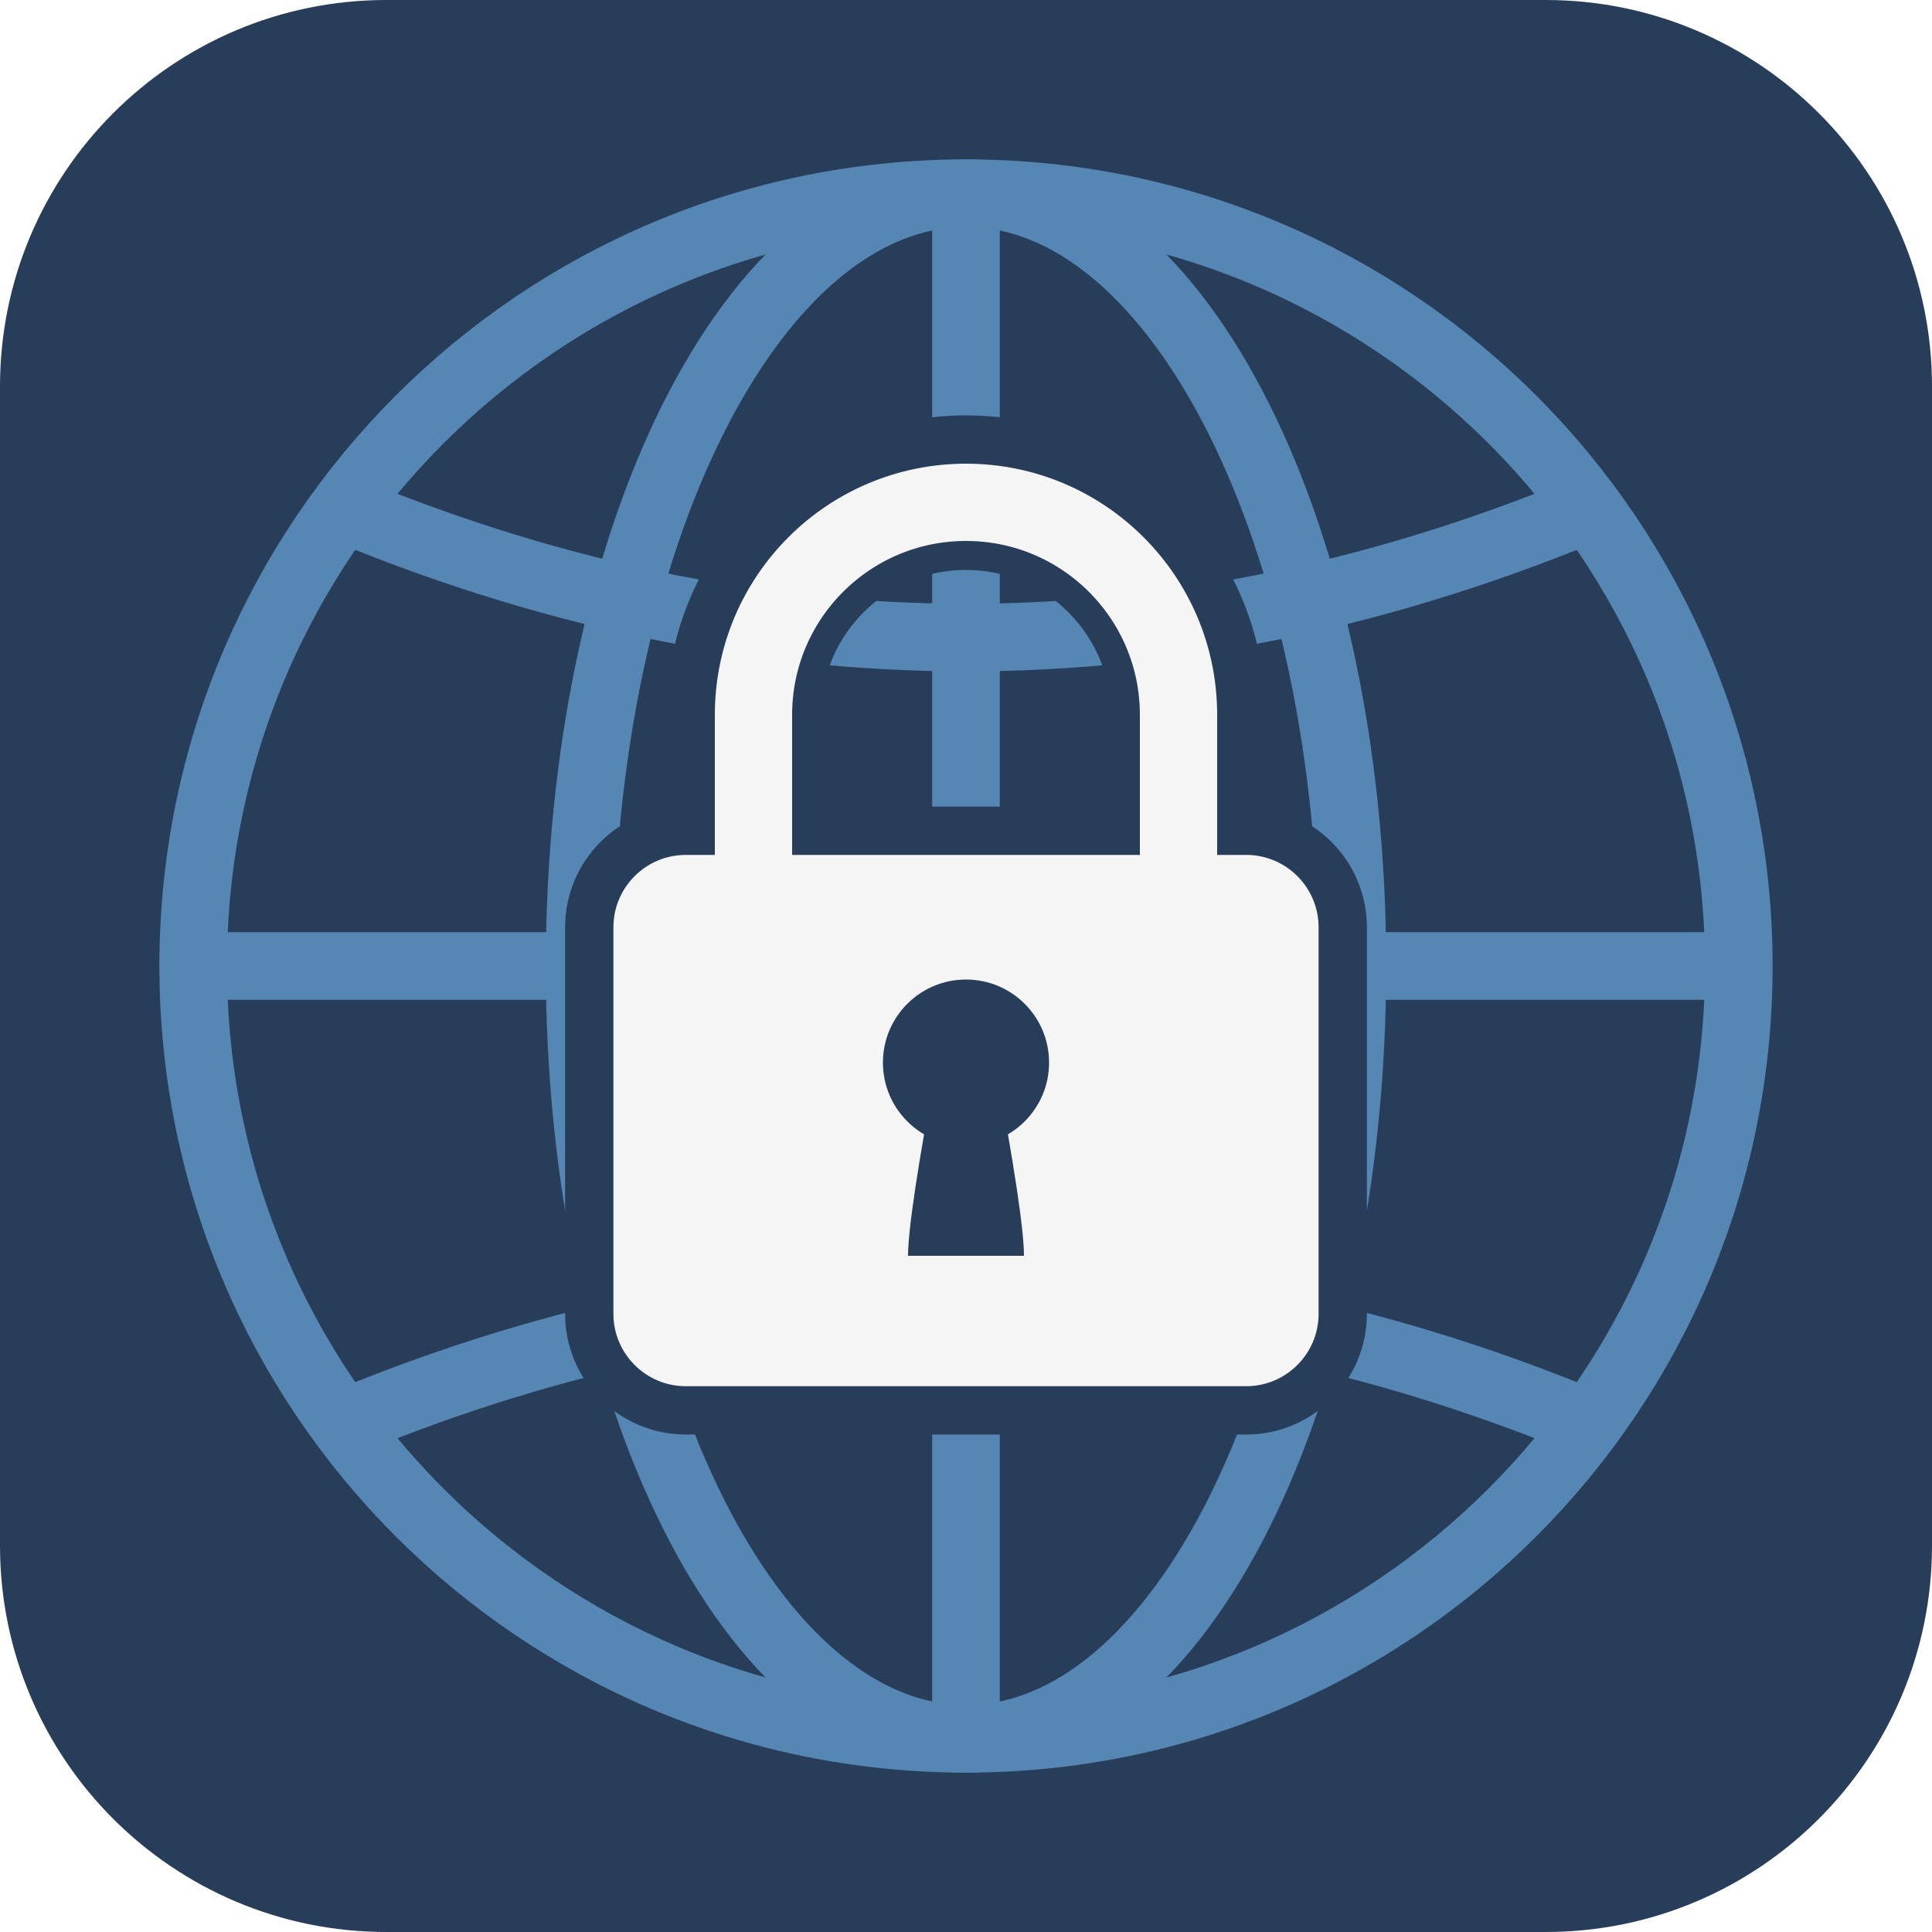
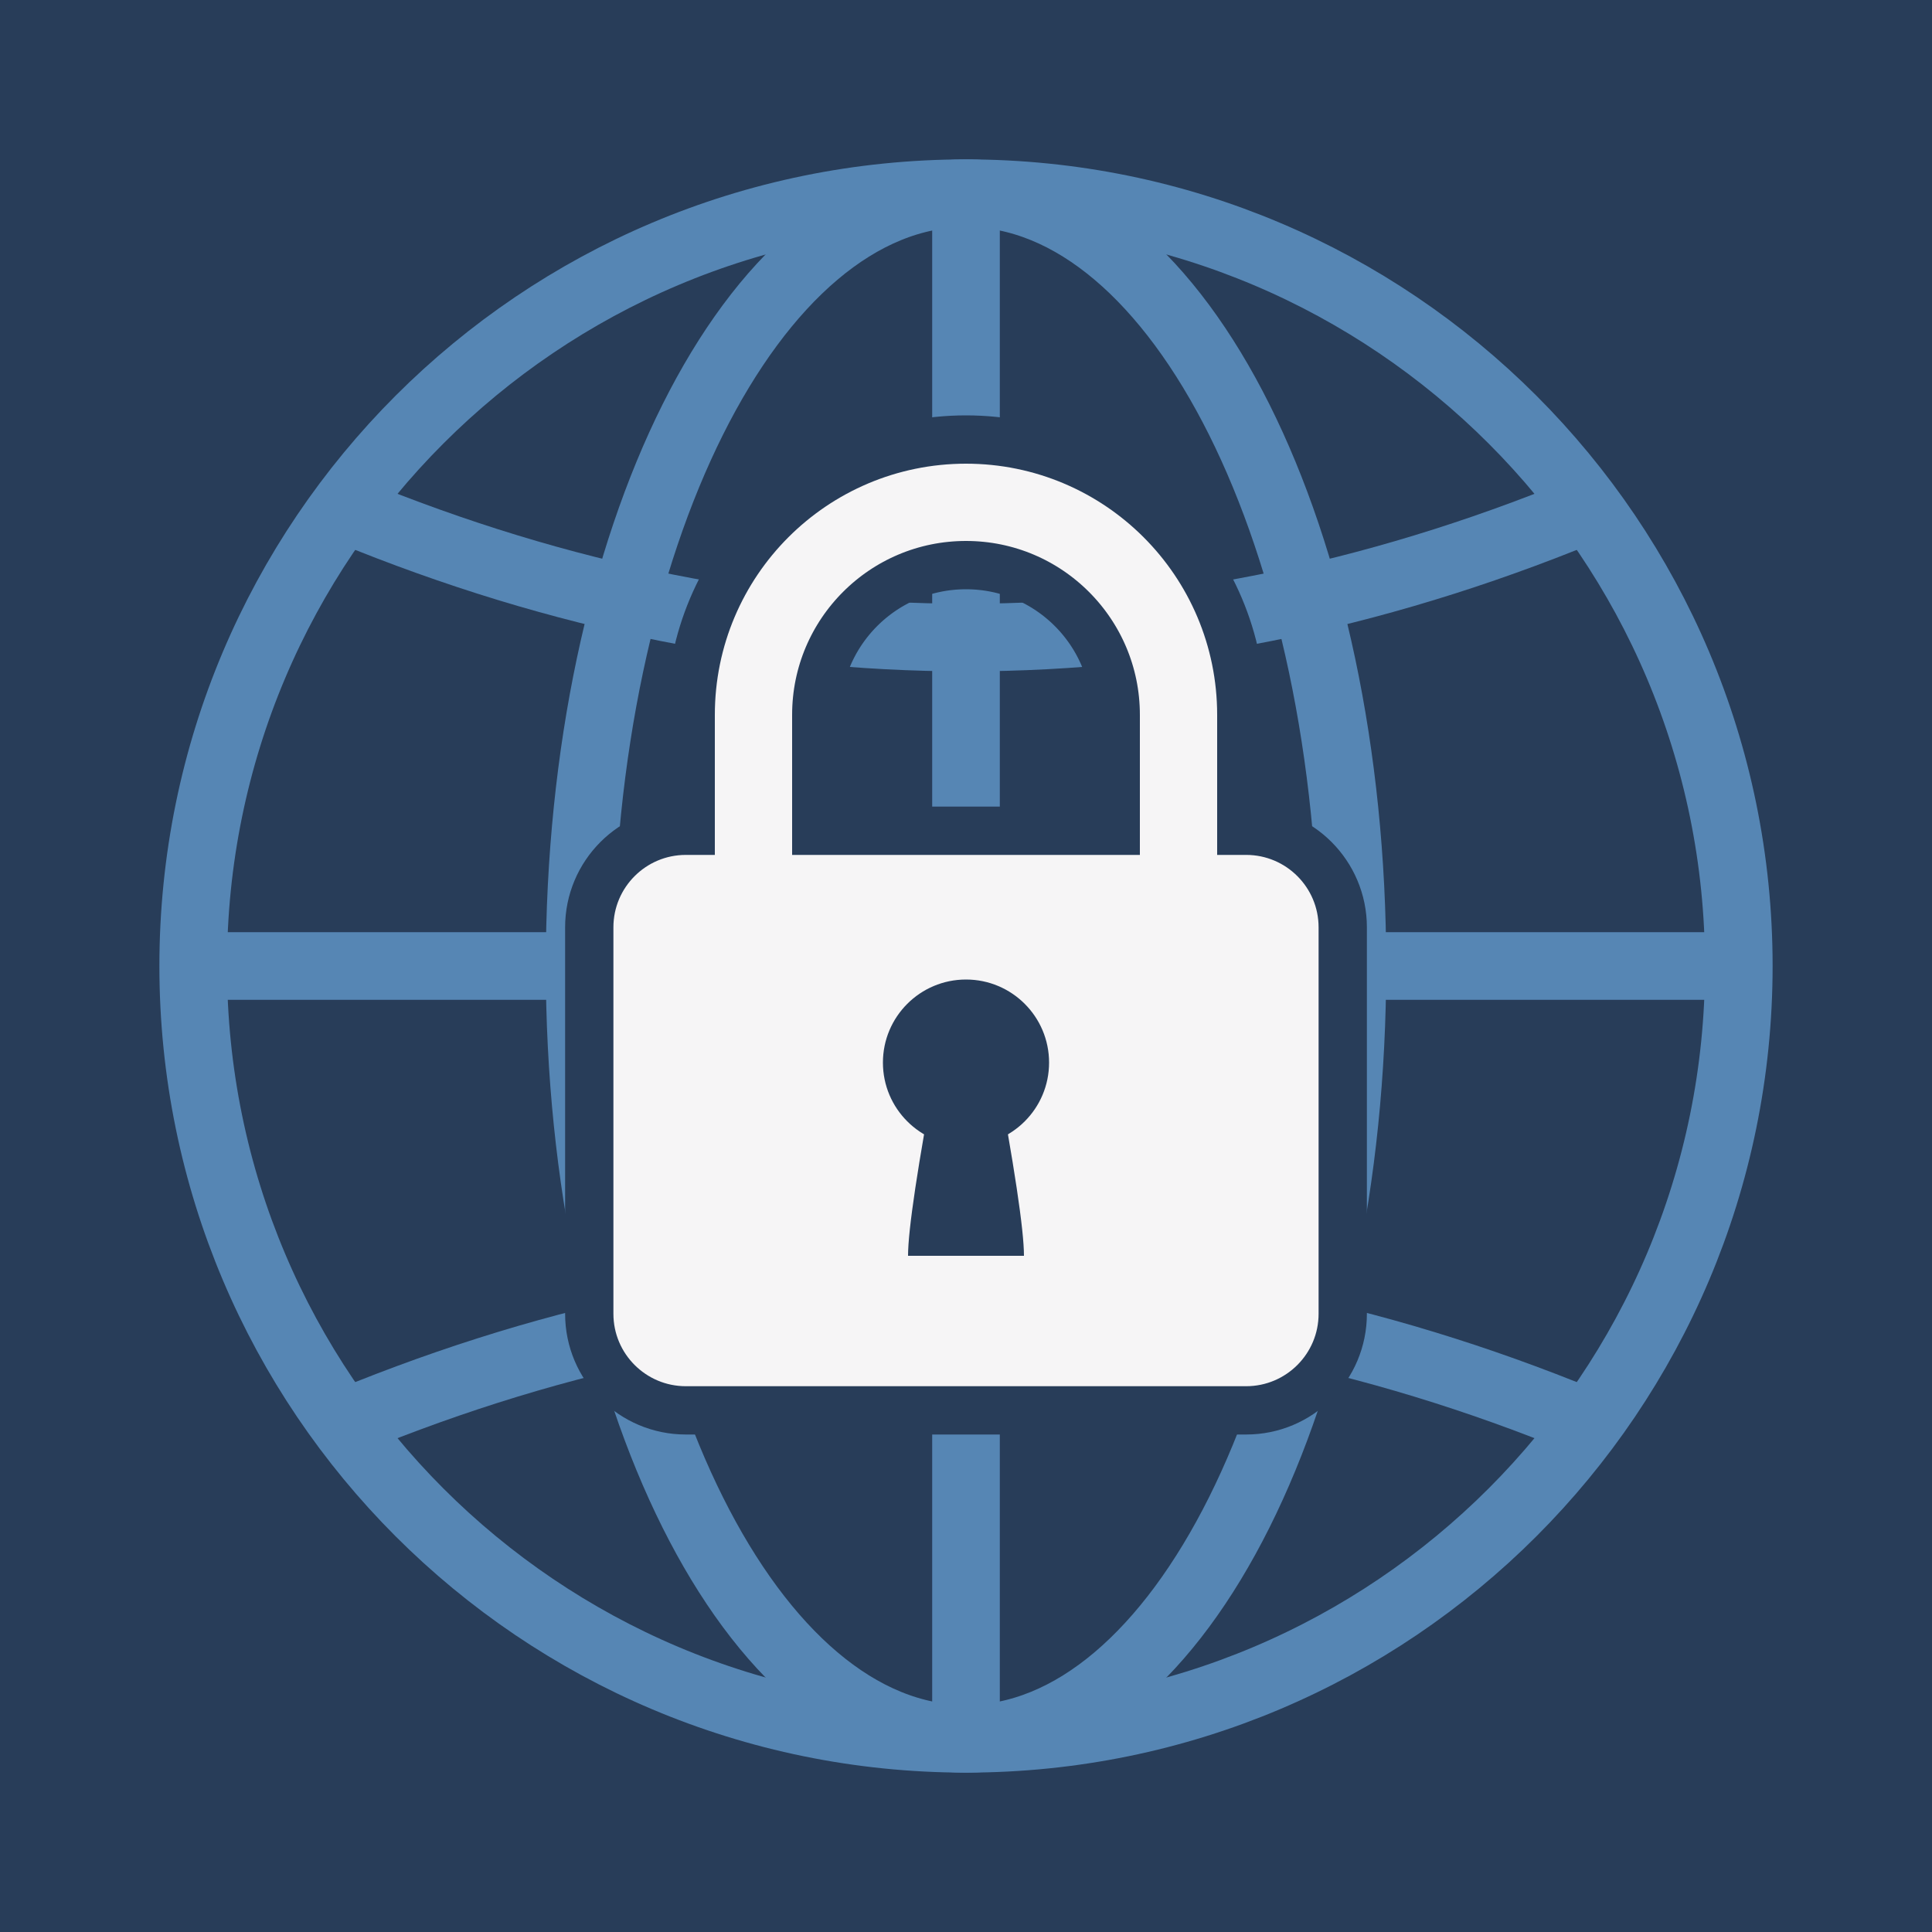
<svg xmlns="http://www.w3.org/2000/svg" width="512" height="512" viewBox="0 0 100 100">
-   <rect width="100" height="100" fill="#283d59" rx="20" />
+   <rect width="100" height="100" fill="#283d59" />
  <g>
    <circle cx="50" cy="50" r="40" fill="none" stroke="#5686b4" stroke-width="3.5" />
    <ellipse cx="50" cy="50" rx="20" ry="40" fill="none" stroke="#5686b4" stroke-width="3.5" />
    <line x1="50" y1="10" x2="50" y2="90" stroke="#5686b4" stroke-width="3.5" />
    <line x1="10" y1="50" x2="90" y2="50" stroke="#5686b4" stroke-width="3.5" />
    <path d="M17 26Q50 40 83 26" fill="none" stroke="#5686b4" stroke-width="3.5" />
    <path d="M17 74Q50 60 83 74" fill="none" stroke="#5686b4" stroke-width="3.5" />
  </g>
  <g>
    <rect x="30.5" y="43" width="39" height="30" rx="5" ry="5" fill="#f6f5f6" stroke="#283d59" stroke-width="2.5" />
-     <path d="M38.5 44 38.5 37A11.5 11.5 0 0 1 61.5 37L61.5 44" fill="none" stroke="#283d59" stroke-width="8" />
+     <path d="M39 44 39 37A10.5 10.5 0 0 1 61 37L61 44" fill="none" stroke="#283d59" stroke-width="9" />
    <path d="M39 45 39 37A11 11 0 0 1 61 37L61 45" fill="none" stroke="#f6f5f6" stroke-width="4" />
    <circle cx="50" cy="55" r="4.3" fill="#283d59" />
    <path d="M47 65Q47 63 48.5 55 50 54 51.5 55 53 63 53 65Z" fill="#283d59" />
  </g>
</svg>
